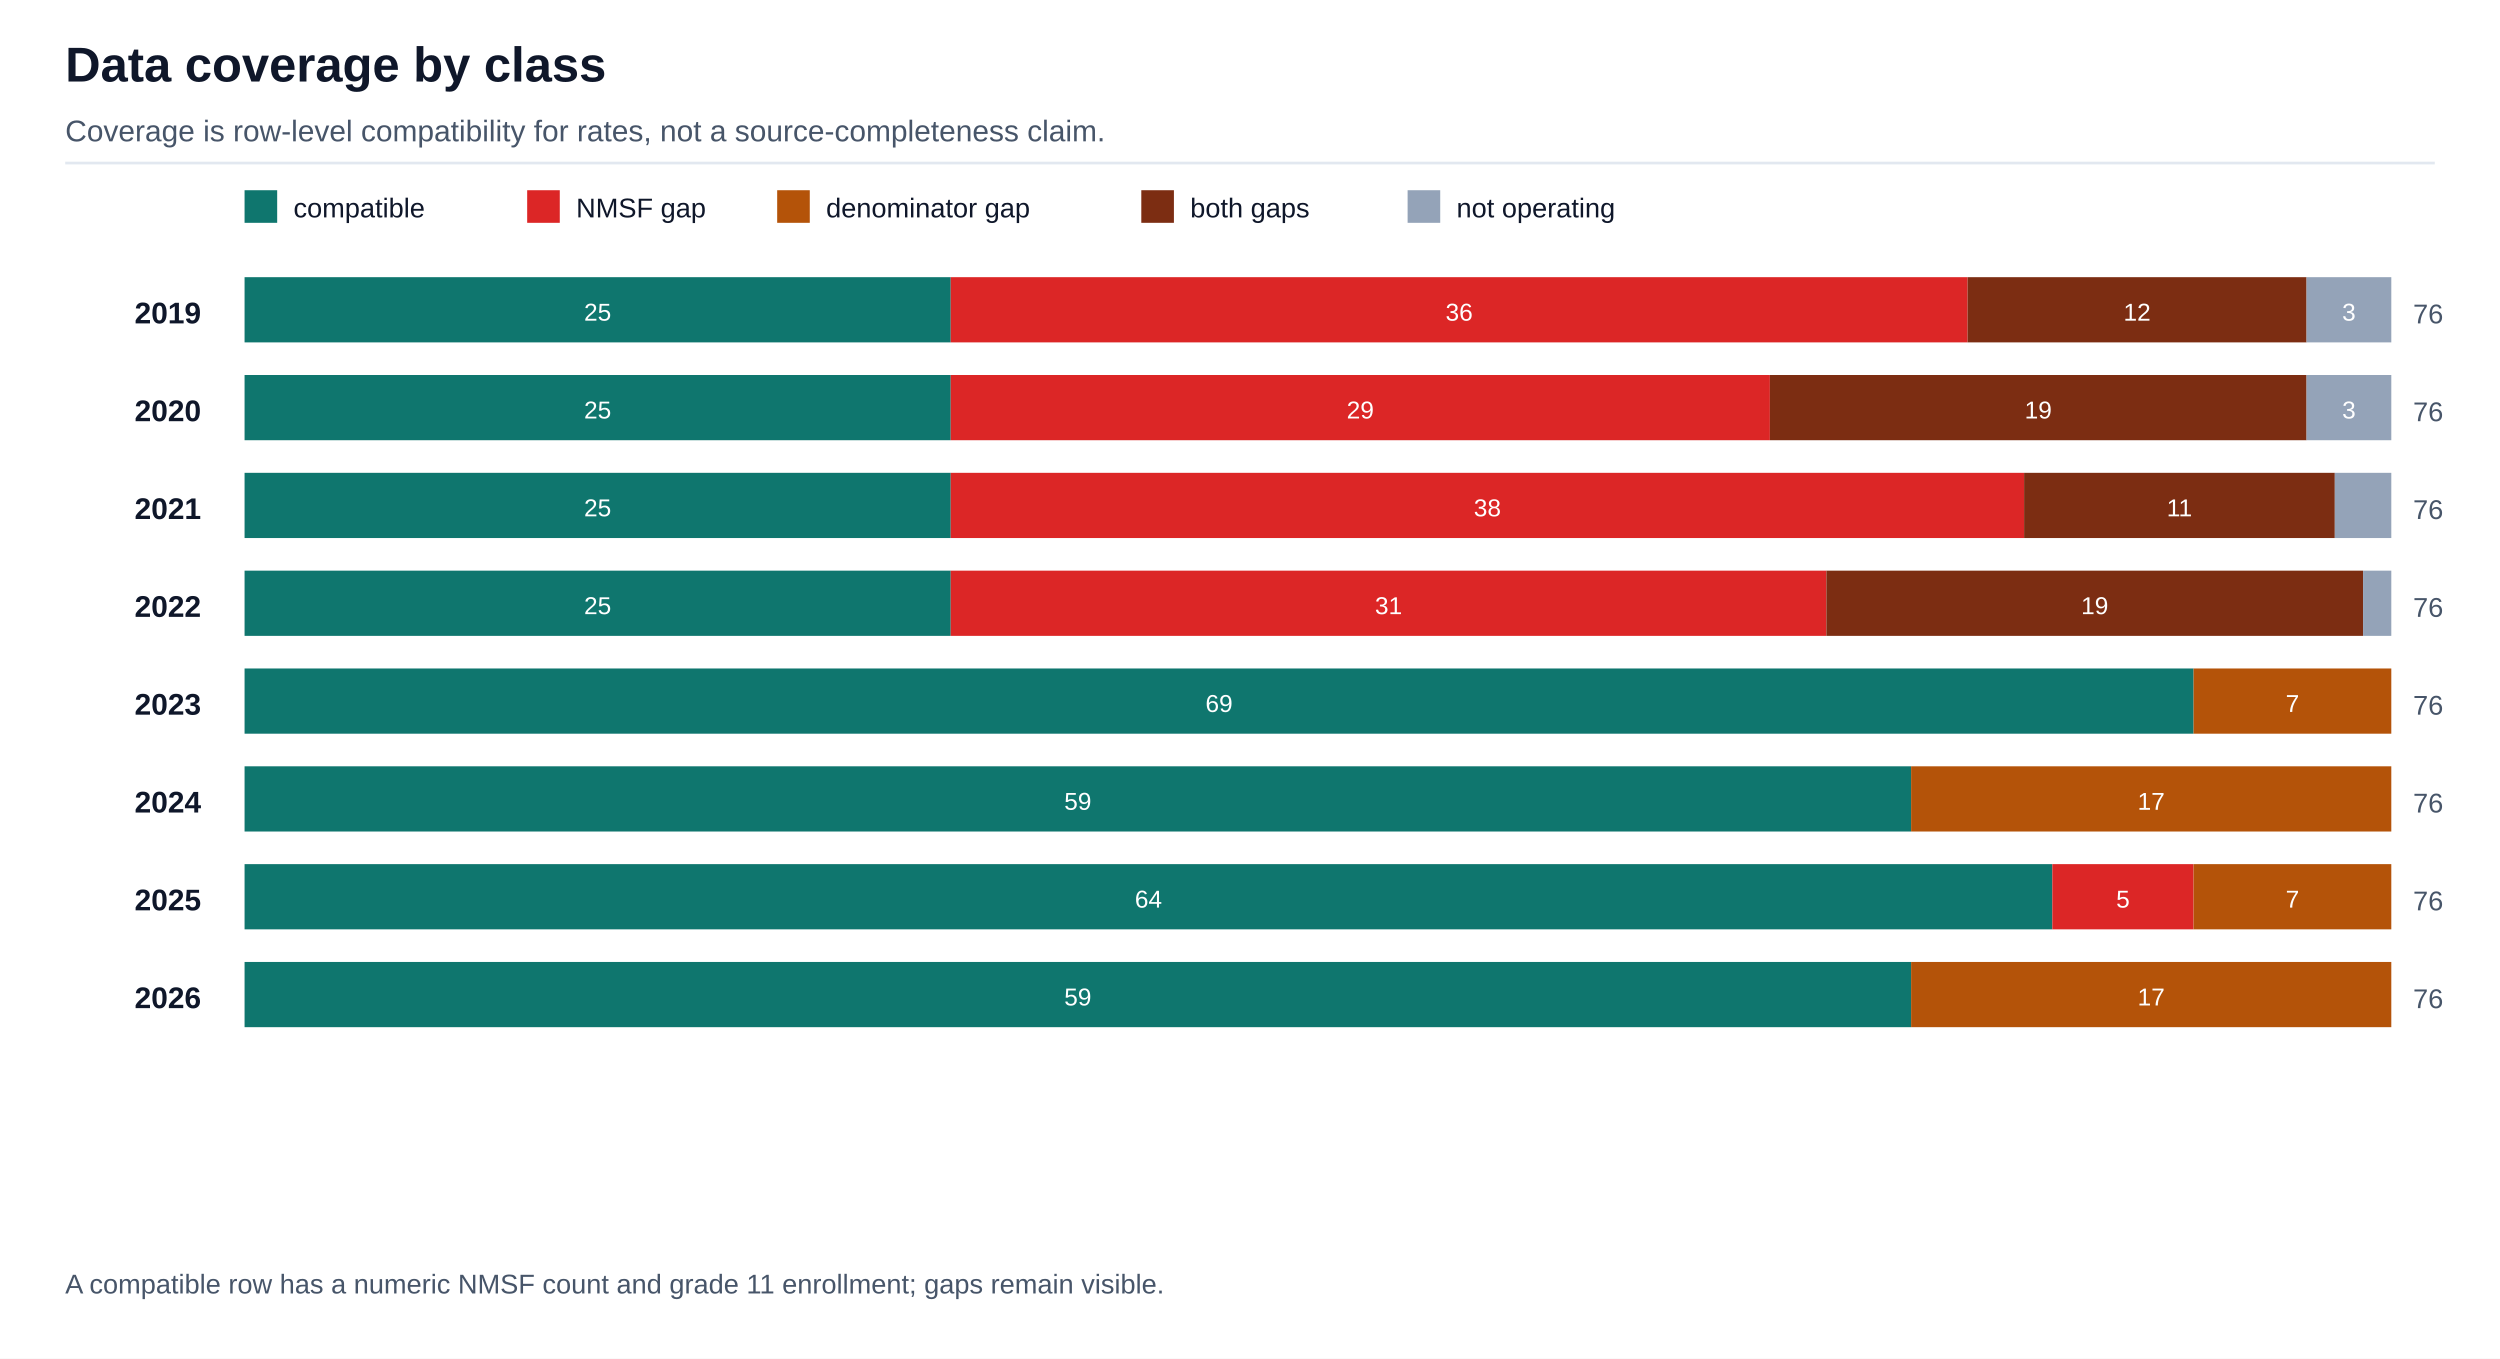
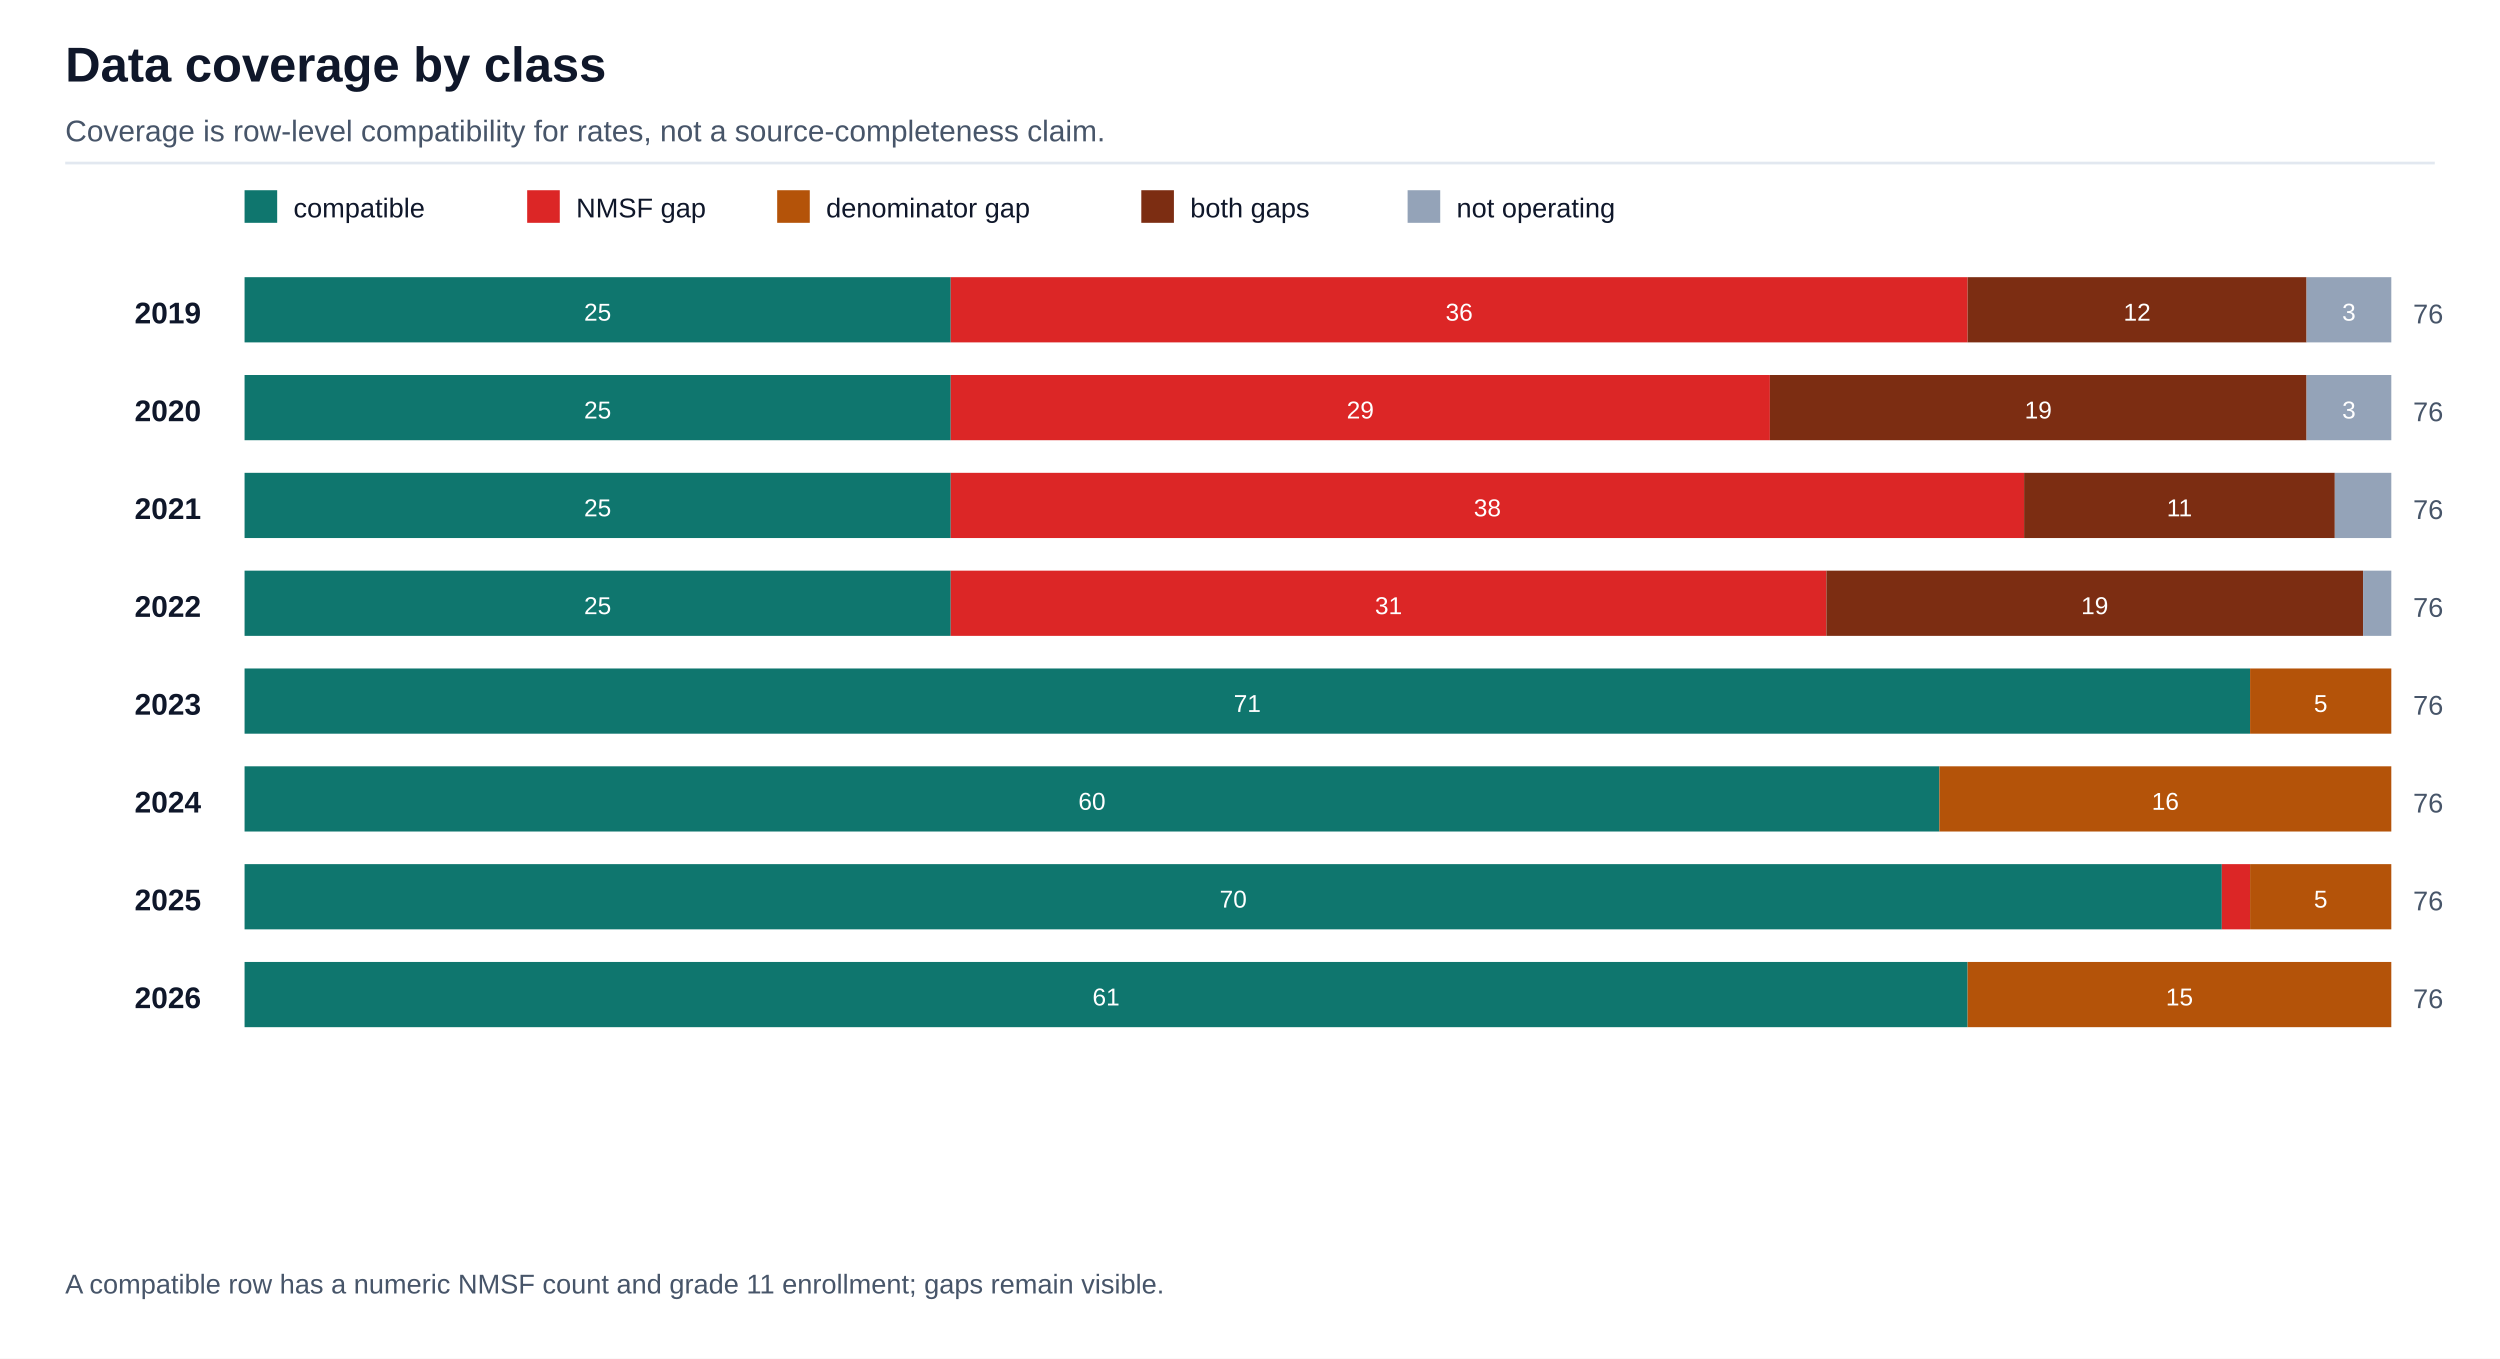
<svg xmlns="http://www.w3.org/2000/svg" width="920" height="500" viewBox="0 0 920 500" role="img">
  <rect width="100%" height="100%" fill="#ffffff" />
  <text x="24.00" y="30.00" font-family="Arial, Helvetica, sans-serif" font-size="18" font-weight="700" fill="#0f172a" text-anchor="start">Data coverage by class</text>
  <text x="24.00" y="52.00" font-family="Arial, Helvetica, sans-serif" font-size="11" font-weight="400" fill="#475569" text-anchor="start">Coverage is row-level compatibility for rates, not a source-completeness claim.</text>
  <line x1="24" y1="60" x2="896" y2="60" stroke="#e2e8f0" />
  <rect x="90" y="70" width="12" height="12" fill="#0f766e" />
  <text x="108.00" y="80.00" font-family="Arial, Helvetica, sans-serif" font-size="10" font-weight="400" fill="#0f172a" text-anchor="start">compatible</text>
  <rect x="194" y="70" width="12" height="12" fill="#dc2626" />
  <text x="212.00" y="80.00" font-family="Arial, Helvetica, sans-serif" font-size="10" font-weight="400" fill="#0f172a" text-anchor="start">NMSF gap</text>
  <rect x="286" y="70" width="12" height="12" fill="#b45309" />
  <text x="304.00" y="80.00" font-family="Arial, Helvetica, sans-serif" font-size="10" font-weight="400" fill="#0f172a" text-anchor="start">denominator gap</text>
  <rect x="420" y="70" width="12" height="12" fill="#7c2d12" />
  <text x="438.00" y="80.00" font-family="Arial, Helvetica, sans-serif" font-size="10" font-weight="400" fill="#0f172a" text-anchor="start">both gaps</text>
  <rect x="518" y="70" width="12" height="12" fill="#94a3b8" />
  <text x="536.00" y="80.00" font-family="Arial, Helvetica, sans-serif" font-size="10" font-weight="400" fill="#0f172a" text-anchor="start">not operating</text>
  <text x="74.00" y="119.00" font-family="Arial, Helvetica, sans-serif" font-size="11" font-weight="700" fill="#0f172a" text-anchor="end">2019</text>
  <rect x="90.00" y="102" width="259.87" height="24" fill="#0f766e" />
  <text x="219.93" y="118.00" font-family="Arial, Helvetica, sans-serif" font-size="9" font-weight="400" fill="#ffffff" text-anchor="middle">25</text>
  <rect x="349.87" y="102" width="374.21" height="24" fill="#dc2626" />
  <text x="536.97" y="118.00" font-family="Arial, Helvetica, sans-serif" font-size="9" font-weight="400" fill="#ffffff" text-anchor="middle">36</text>
  <rect x="724.08" y="102" width="0.00" height="24" fill="#b45309" />
  <rect x="724.08" y="102" width="124.74" height="24" fill="#7c2d12" />
  <text x="786.45" y="118.00" font-family="Arial, Helvetica, sans-serif" font-size="9" font-weight="400" fill="#ffffff" text-anchor="middle">12</text>
  <rect x="848.82" y="102" width="31.18" height="24" fill="#94a3b8" />
  <text x="864.41" y="118.00" font-family="Arial, Helvetica, sans-serif" font-size="9" font-weight="400" fill="#ffffff" text-anchor="middle">3</text>
  <text x="888.00" y="119.00" font-family="Arial, Helvetica, sans-serif" font-size="10" font-weight="400" fill="#475569" text-anchor="start">76</text>
  <text x="74.00" y="155.00" font-family="Arial, Helvetica, sans-serif" font-size="11" font-weight="700" fill="#0f172a" text-anchor="end">2020</text>
  <rect x="90.00" y="138" width="259.87" height="24" fill="#0f766e" />
  <text x="219.93" y="154.00" font-family="Arial, Helvetica, sans-serif" font-size="9" font-weight="400" fill="#ffffff" text-anchor="middle">25</text>
  <rect x="349.87" y="138" width="301.45" height="24" fill="#dc2626" />
  <text x="500.59" y="154.00" font-family="Arial, Helvetica, sans-serif" font-size="9" font-weight="400" fill="#ffffff" text-anchor="middle">29</text>
  <rect x="651.32" y="138" width="0.00" height="24" fill="#b45309" />
  <rect x="651.32" y="138" width="197.50" height="24" fill="#7c2d12" />
  <text x="750.07" y="154.00" font-family="Arial, Helvetica, sans-serif" font-size="9" font-weight="400" fill="#ffffff" text-anchor="middle">19</text>
  <rect x="848.82" y="138" width="31.18" height="24" fill="#94a3b8" />
  <text x="864.41" y="154.00" font-family="Arial, Helvetica, sans-serif" font-size="9" font-weight="400" fill="#ffffff" text-anchor="middle">3</text>
  <text x="888.00" y="155.00" font-family="Arial, Helvetica, sans-serif" font-size="10" font-weight="400" fill="#475569" text-anchor="start">76</text>
  <text x="74.00" y="191.00" font-family="Arial, Helvetica, sans-serif" font-size="11" font-weight="700" fill="#0f172a" text-anchor="end">2021</text>
  <rect x="90.00" y="174" width="259.87" height="24" fill="#0f766e" />
  <text x="219.93" y="190.00" font-family="Arial, Helvetica, sans-serif" font-size="9" font-weight="400" fill="#ffffff" text-anchor="middle">25</text>
  <rect x="349.87" y="174" width="395.00" height="24" fill="#dc2626" />
  <text x="547.37" y="190.00" font-family="Arial, Helvetica, sans-serif" font-size="9" font-weight="400" fill="#ffffff" text-anchor="middle">38</text>
  <rect x="744.87" y="174" width="0.00" height="24" fill="#b45309" />
  <rect x="744.87" y="174" width="114.34" height="24" fill="#7c2d12" />
  <text x="802.04" y="190.00" font-family="Arial, Helvetica, sans-serif" font-size="9" font-weight="400" fill="#ffffff" text-anchor="middle">11</text>
  <rect x="859.21" y="174" width="20.79" height="24" fill="#94a3b8" />
  <text x="888.00" y="191.00" font-family="Arial, Helvetica, sans-serif" font-size="10" font-weight="400" fill="#475569" text-anchor="start">76</text>
  <text x="74.00" y="227.00" font-family="Arial, Helvetica, sans-serif" font-size="11" font-weight="700" fill="#0f172a" text-anchor="end">2022</text>
  <rect x="90.00" y="210" width="259.87" height="24" fill="#0f766e" />
  <text x="219.93" y="226.00" font-family="Arial, Helvetica, sans-serif" font-size="9" font-weight="400" fill="#ffffff" text-anchor="middle">25</text>
  <rect x="349.87" y="210" width="322.24" height="24" fill="#dc2626" />
  <text x="510.99" y="226.00" font-family="Arial, Helvetica, sans-serif" font-size="9" font-weight="400" fill="#ffffff" text-anchor="middle">31</text>
  <rect x="672.11" y="210" width="0.00" height="24" fill="#b45309" />
  <rect x="672.11" y="210" width="197.50" height="24" fill="#7c2d12" />
  <text x="770.86" y="226.00" font-family="Arial, Helvetica, sans-serif" font-size="9" font-weight="400" fill="#ffffff" text-anchor="middle">19</text>
  <rect x="869.61" y="210" width="10.39" height="24" fill="#94a3b8" />
  <text x="888.00" y="227.00" font-family="Arial, Helvetica, sans-serif" font-size="10" font-weight="400" fill="#475569" text-anchor="start">76</text>
  <text x="74.00" y="263.00" font-family="Arial, Helvetica, sans-serif" font-size="11" font-weight="700" fill="#0f172a" text-anchor="end">2023</text>
-   <rect x="90.00" y="246" width="717.24" height="24" fill="#0f766e" />
-   <text x="448.62" y="262.00" font-family="Arial, Helvetica, sans-serif" font-size="9" font-weight="400" fill="#ffffff" text-anchor="middle">69</text>
-   <rect x="807.24" y="246" width="0.00" height="24" fill="#dc2626" />
-   <rect x="807.24" y="246" width="72.76" height="24" fill="#b45309" />
-   <text x="843.62" y="262.00" font-family="Arial, Helvetica, sans-serif" font-size="9" font-weight="400" fill="#ffffff" text-anchor="middle">7</text>
+   <rect x="90.00" y="246" width="738.03" height="24" fill="#0f766e" />
+   <text x="459.01" y="262.00" font-family="Arial, Helvetica, sans-serif" font-size="9" font-weight="400" fill="#ffffff" text-anchor="middle">71</text>
+   <rect x="828.03" y="246" width="0.00" height="24" fill="#dc2626" />
+   <rect x="828.03" y="246" width="51.97" height="24" fill="#b45309" />
+   <text x="854.01" y="262.00" font-family="Arial, Helvetica, sans-serif" font-size="9" font-weight="400" fill="#ffffff" text-anchor="middle">5</text>
  <rect x="880.00" y="246" width="0.00" height="24" fill="#7c2d12" />
  <rect x="880.00" y="246" width="0.00" height="24" fill="#94a3b8" />
  <text x="888.00" y="263.00" font-family="Arial, Helvetica, sans-serif" font-size="10" font-weight="400" fill="#475569" text-anchor="start">76</text>
  <text x="74.00" y="299.00" font-family="Arial, Helvetica, sans-serif" font-size="11" font-weight="700" fill="#0f172a" text-anchor="end">2024</text>
-   <rect x="90.00" y="282" width="613.29" height="24" fill="#0f766e" />
-   <text x="396.64" y="298.00" font-family="Arial, Helvetica, sans-serif" font-size="9" font-weight="400" fill="#ffffff" text-anchor="middle">59</text>
-   <rect x="703.29" y="282" width="0.00" height="24" fill="#dc2626" />
-   <rect x="703.29" y="282" width="176.71" height="24" fill="#b45309" />
-   <text x="791.64" y="298.00" font-family="Arial, Helvetica, sans-serif" font-size="9" font-weight="400" fill="#ffffff" text-anchor="middle">17</text>
+   <rect x="90.00" y="282" width="623.68" height="24" fill="#0f766e" />
+   <text x="401.84" y="298.00" font-family="Arial, Helvetica, sans-serif" font-size="9" font-weight="400" fill="#ffffff" text-anchor="middle">60</text>
+   <rect x="713.68" y="282" width="0.00" height="24" fill="#dc2626" />
+   <rect x="713.68" y="282" width="166.32" height="24" fill="#b45309" />
+   <text x="796.84" y="298.00" font-family="Arial, Helvetica, sans-serif" font-size="9" font-weight="400" fill="#ffffff" text-anchor="middle">16</text>
  <rect x="880.00" y="282" width="0.00" height="24" fill="#7c2d12" />
  <rect x="880.00" y="282" width="0.00" height="24" fill="#94a3b8" />
  <text x="888.00" y="299.00" font-family="Arial, Helvetica, sans-serif" font-size="10" font-weight="400" fill="#475569" text-anchor="start">76</text>
  <text x="74.00" y="335.00" font-family="Arial, Helvetica, sans-serif" font-size="11" font-weight="700" fill="#0f172a" text-anchor="end">2025</text>
-   <rect x="90.00" y="318" width="665.26" height="24" fill="#0f766e" />
-   <text x="422.63" y="334.00" font-family="Arial, Helvetica, sans-serif" font-size="9" font-weight="400" fill="#ffffff" text-anchor="middle">64</text>
-   <rect x="755.26" y="318" width="51.97" height="24" fill="#dc2626" />
-   <text x="781.25" y="334.00" font-family="Arial, Helvetica, sans-serif" font-size="9" font-weight="400" fill="#ffffff" text-anchor="middle">5</text>
-   <rect x="807.24" y="318" width="72.76" height="24" fill="#b45309" />
-   <text x="843.62" y="334.00" font-family="Arial, Helvetica, sans-serif" font-size="9" font-weight="400" fill="#ffffff" text-anchor="middle">7</text>
+   <rect x="90.00" y="318" width="727.63" height="24" fill="#0f766e" />
+   <text x="453.82" y="334.00" font-family="Arial, Helvetica, sans-serif" font-size="9" font-weight="400" fill="#ffffff" text-anchor="middle">70</text>
+   <rect x="817.63" y="318" width="10.39" height="24" fill="#dc2626" />
+   <rect x="828.03" y="318" width="51.97" height="24" fill="#b45309" />
+   <text x="854.01" y="334.00" font-family="Arial, Helvetica, sans-serif" font-size="9" font-weight="400" fill="#ffffff" text-anchor="middle">5</text>
  <rect x="880.00" y="318" width="0.00" height="24" fill="#7c2d12" />
  <rect x="880.00" y="318" width="0.00" height="24" fill="#94a3b8" />
  <text x="888.00" y="335.00" font-family="Arial, Helvetica, sans-serif" font-size="10" font-weight="400" fill="#475569" text-anchor="start">76</text>
  <text x="74.00" y="371.00" font-family="Arial, Helvetica, sans-serif" font-size="11" font-weight="700" fill="#0f172a" text-anchor="end">2026</text>
-   <rect x="90.00" y="354" width="613.29" height="24" fill="#0f766e" />
-   <text x="396.64" y="370.00" font-family="Arial, Helvetica, sans-serif" font-size="9" font-weight="400" fill="#ffffff" text-anchor="middle">59</text>
-   <rect x="703.29" y="354" width="0.00" height="24" fill="#dc2626" />
-   <rect x="703.29" y="354" width="176.71" height="24" fill="#b45309" />
-   <text x="791.64" y="370.00" font-family="Arial, Helvetica, sans-serif" font-size="9" font-weight="400" fill="#ffffff" text-anchor="middle">17</text>
+   <rect x="90.00" y="354" width="634.08" height="24" fill="#0f766e" />
+   <text x="407.04" y="370.00" font-family="Arial, Helvetica, sans-serif" font-size="9" font-weight="400" fill="#ffffff" text-anchor="middle">61</text>
+   <rect x="724.08" y="354" width="0.00" height="24" fill="#dc2626" />
+   <rect x="724.08" y="354" width="155.92" height="24" fill="#b45309" />
+   <text x="802.04" y="370.00" font-family="Arial, Helvetica, sans-serif" font-size="9" font-weight="400" fill="#ffffff" text-anchor="middle">15</text>
  <rect x="880.00" y="354" width="0.00" height="24" fill="#7c2d12" />
  <rect x="880.00" y="354" width="0.00" height="24" fill="#94a3b8" />
  <text x="888.00" y="371.00" font-family="Arial, Helvetica, sans-serif" font-size="10" font-weight="400" fill="#475569" text-anchor="start">76</text>
  <text x="24.00" y="476.00" font-family="Arial, Helvetica, sans-serif" font-size="10" font-weight="400" fill="#475569" text-anchor="start">A compatible row has a numeric NMSF count and grade 11 enrollment; gaps remain visible.</text>
</svg>
